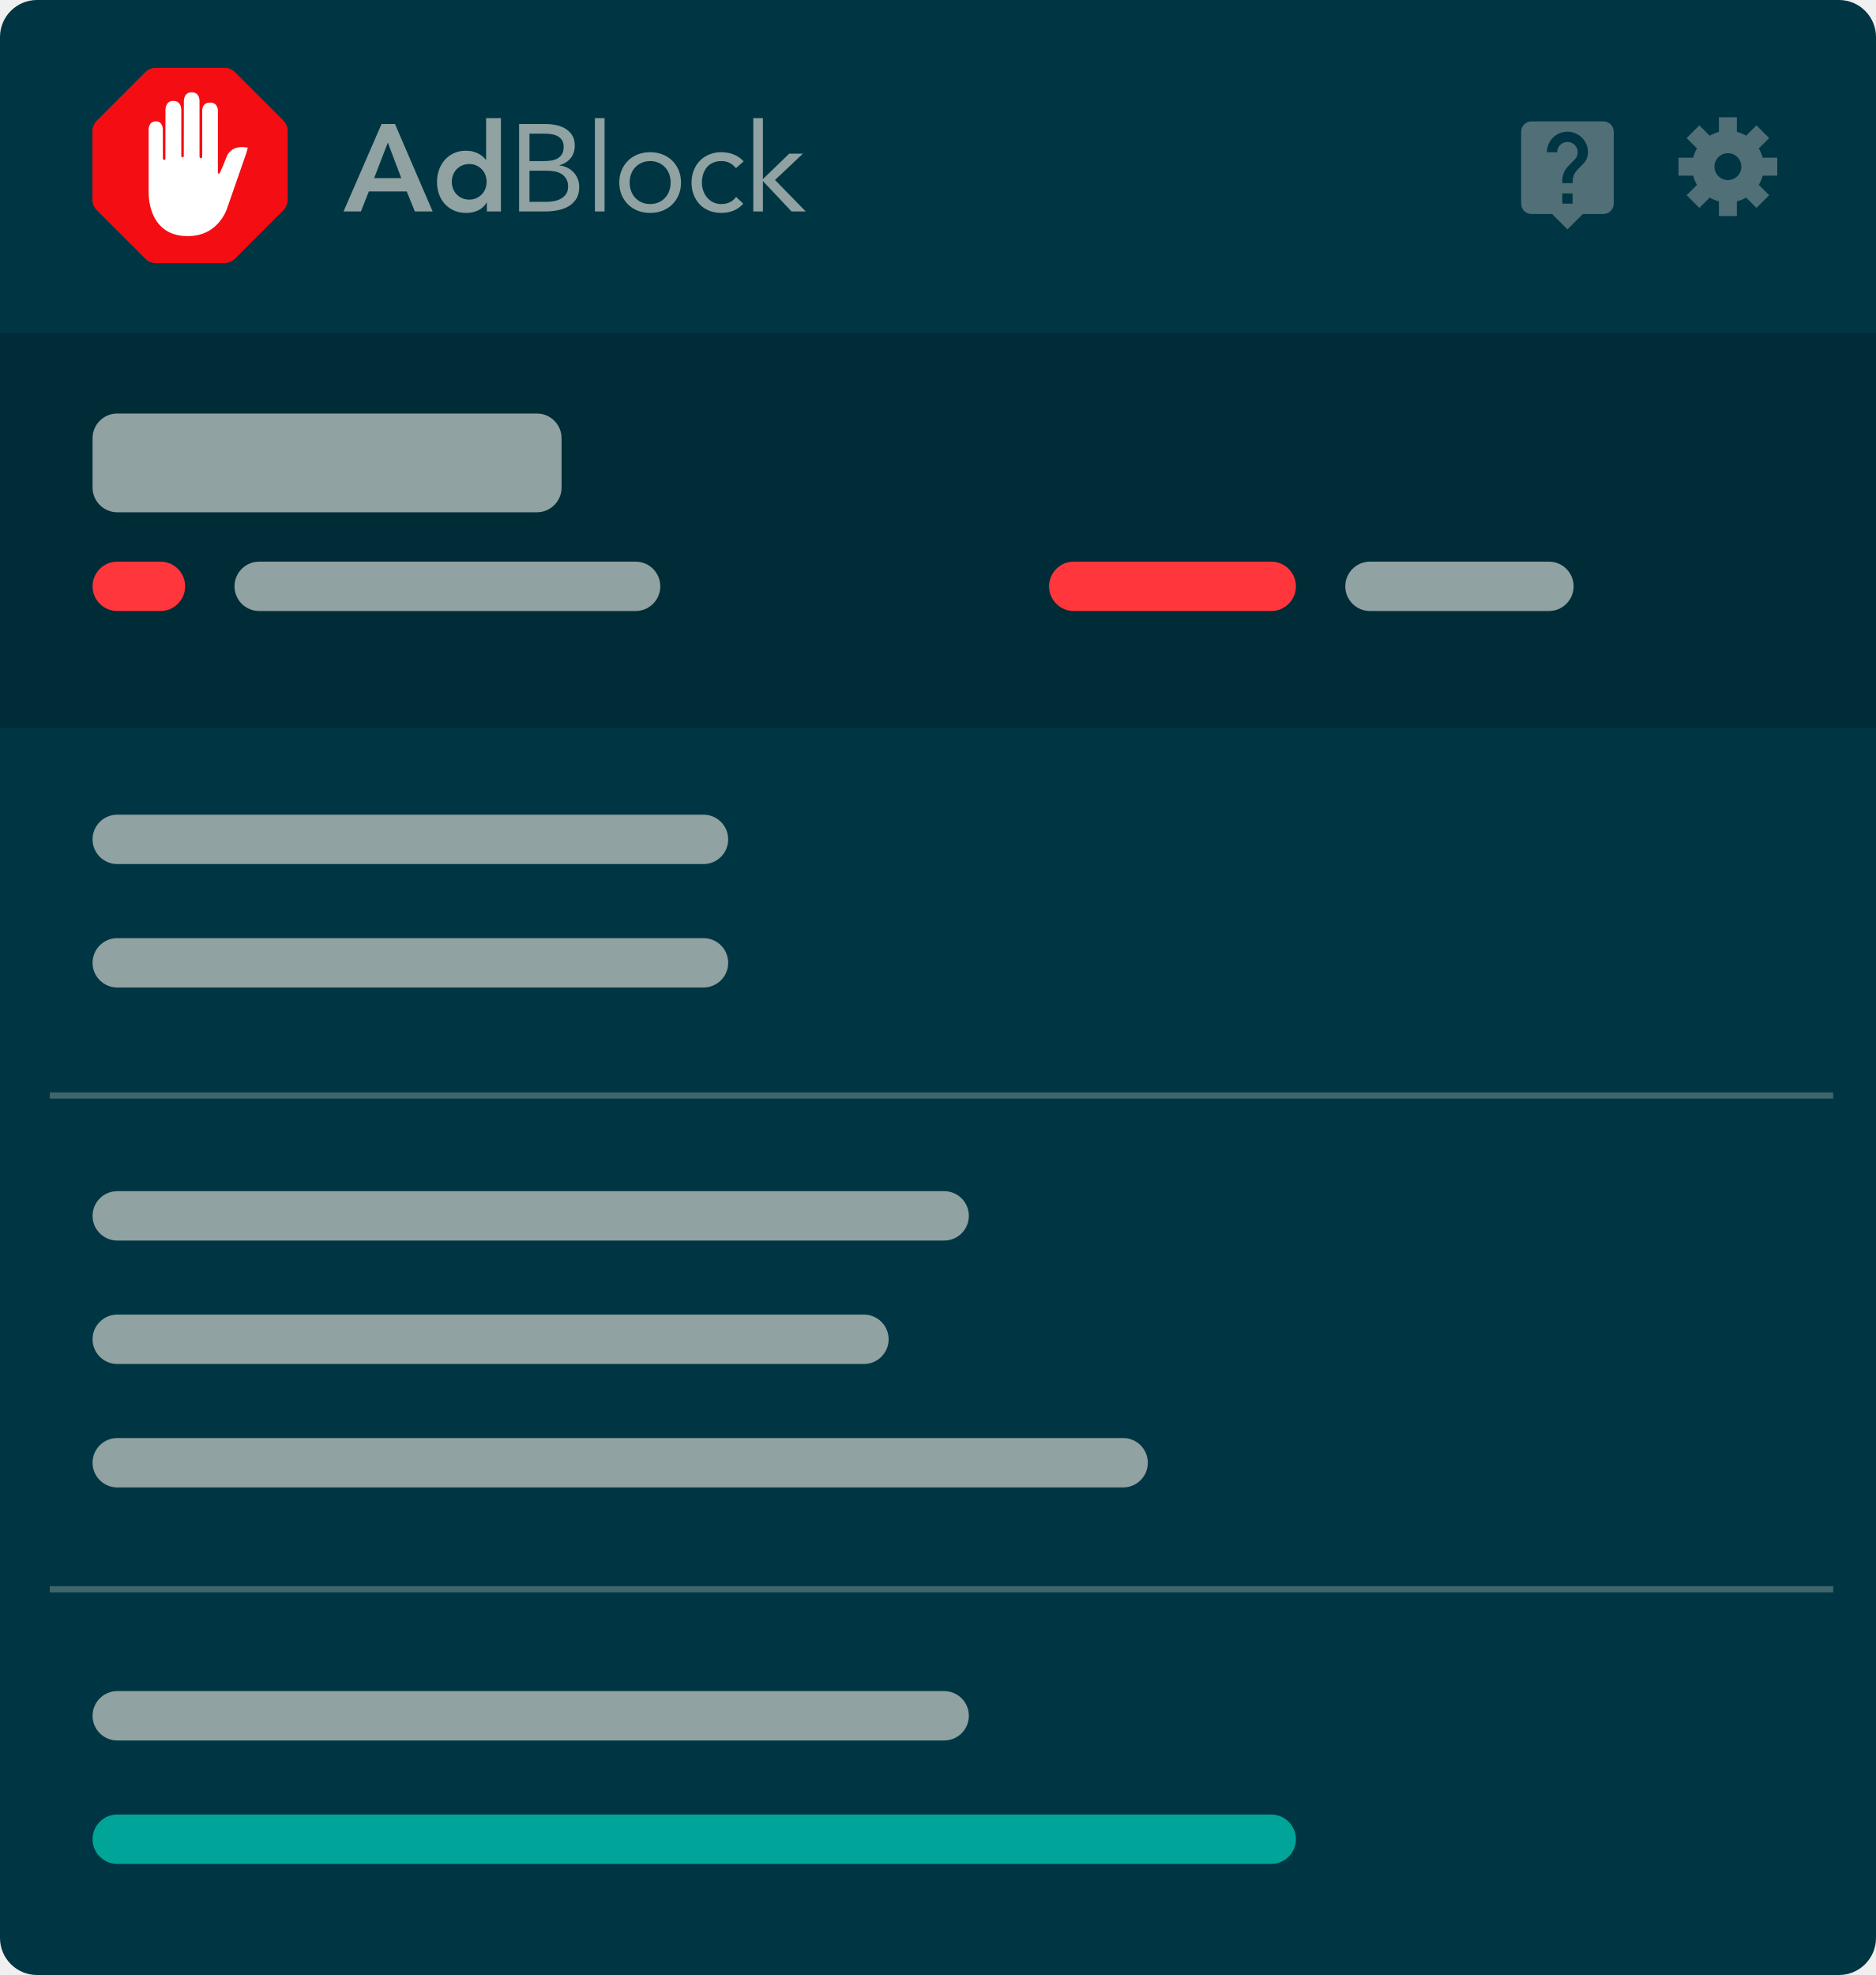
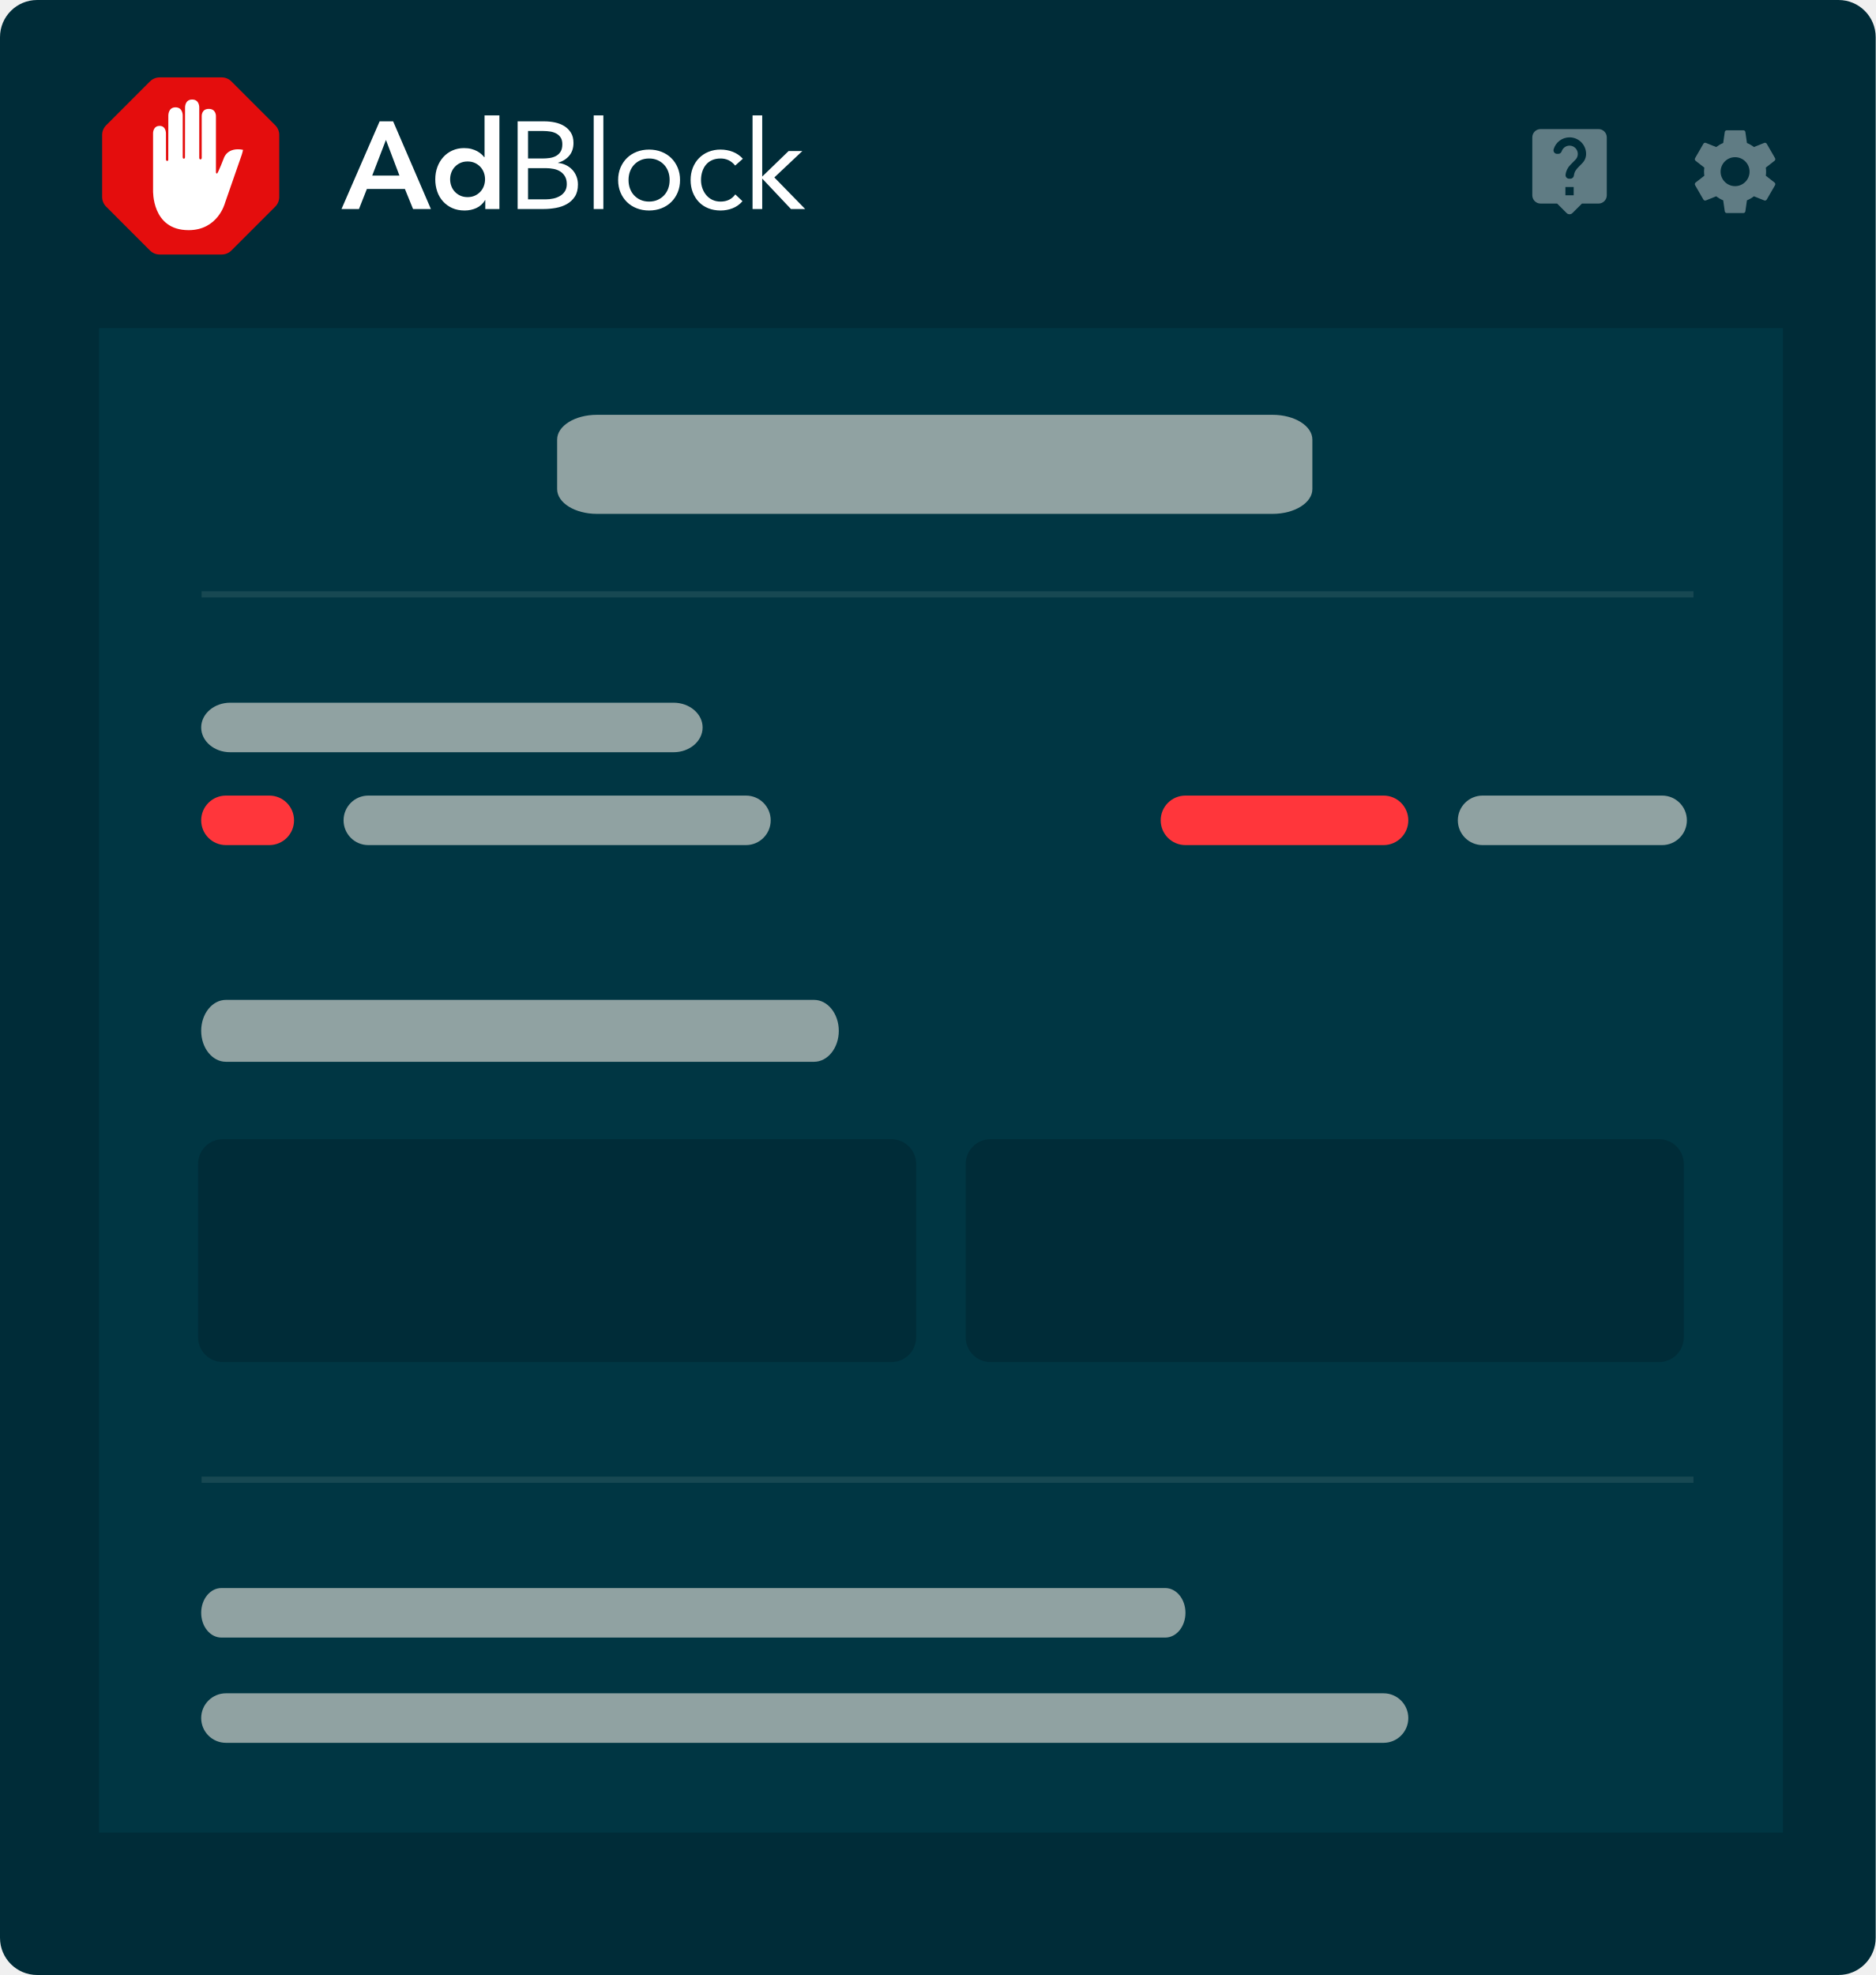
- <svg xmlns="http://www.w3.org/2000/svg" xmlns:xlink="http://www.w3.org/1999/xlink" width="304" height="320" viewBox="0 0 304 320">
-   <defs>
-     <rect id="a" width="304" height="320" rx="6" />
-   </defs>
-   <g fill="none" fill-rule="evenodd">
-     <mask id="b" fill="#fff">
-       <use xlink:href="#a" />
-     </mask>
-     <use fill="#003643" xlink:href="#a" />
-     <path fill="#002C38" d="M0 54h304v64H0z" mask="url(#b)" />
-     <g stroke="#7C9694" stroke-linecap="square" stroke-opacity=".5" mask="url(#b)">
-       <path d="M8.566 177.5h288M8.566 257.5h288" />
-     </g>
-     <g mask="url(#b)">
-       <path fill="#90A2A2" fill-rule="nonzero" d="M61.827 20.1h2.18l6.1 14.16h-2.88l-1.32-3.24h-6.14l-1.28 3.24h-2.82l6.16-14.16zm3.2 8.76l-2.18-5.76-2.22 5.76h4.4zm13.867 3.96h-.04a3.087 3.087 0 0 1-1.4 1.28c-.587.266-1.22.4-1.9.4-.747 0-1.41-.13-1.99-.39a4.459 4.459 0 0 1-1.49-1.07 4.575 4.575 0 0 1-.94-1.6 5.986 5.986 0 0 1-.32-1.98c0-.707.113-1.367.34-1.98a4.924 4.924 0 0 1 .95-1.6c.406-.454.896-.81 1.47-1.07.573-.26 1.2-.39 1.88-.39.453 0 .853.046 1.2.14.346.093.653.213.92.36.266.146.493.303.68.47.186.166.34.33.46.49h.06v-6.74h2.4v15.12h-2.28v-1.44zm-5.68-3.36c0 .373.063.733.19 1.08.126.346.313.653.56.92.246.266.543.48.89.64.346.16.74.24 1.18.24.44 0 .833-.08 1.18-.24a2.79 2.79 0 0 0 .89-.64 2.71 2.71 0 0 0 .56-.92c.126-.347.19-.707.19-1.08 0-.374-.064-.734-.19-1.08a2.71 2.71 0 0 0-.56-.92 2.79 2.79 0 0 0-.89-.64c-.347-.16-.74-.24-1.18-.24-.44 0-.834.08-1.18.24a2.79 2.79 0 0 0-.89.64 2.71 2.71 0 0 0-.56.92c-.127.346-.19.706-.19 1.08zM84.12 20.1h4.32c.587 0 1.16.06 1.72.18s1.06.316 1.5.59c.44.273.797.63 1.07 1.07.274.44.41.986.41 1.64 0 .826-.223 1.51-.67 2.05-.446.54-1.05.923-1.81 1.15v.04a3.563 3.563 0 0 1 2.29 1.1c.287.306.51.663.67 1.07.16.406.24.843.24 1.31 0 .786-.163 1.433-.49 1.94a3.65 3.65 0 0 1-1.28 1.21c-.526.3-1.12.51-1.78.63-.66.12-1.316.18-1.97.18h-4.22V20.1zm1.68 6h2.32c.4 0 .79-.027 1.17-.08.38-.054.724-.164 1.03-.33.307-.167.554-.4.74-.7.187-.3.28-.697.28-1.19 0-.44-.086-.797-.26-1.07a1.9 1.9 0 0 0-.69-.65 2.982 2.982 0 0 0-.98-.33 6.862 6.862 0 0 0-1.11-.09h-2.5v4.44zm0 6.6h2.84c.414 0 .824-.044 1.23-.13a3.627 3.627 0 0 0 1.1-.42 2.33 2.33 0 0 0 .79-.76c.2-.314.3-.697.3-1.15 0-.494-.096-.907-.29-1.24a2.303 2.303 0 0 0-.76-.8c-.313-.2-.673-.34-1.08-.42a6.46 6.46 0 0 0-1.25-.12H85.8v5.04zm10.607-13.56h1.56v15.12h-1.56V19.14zm3.947 10.44c0-.734.127-1.4.38-2 .253-.6.6-1.117 1.04-1.55.44-.434.967-.77 1.58-1.01.613-.24 1.28-.36 2-.36s1.387.12 2 .36 1.14.576 1.58 1.01c.44.433.787.95 1.04 1.55.253.6.38 1.266.38 2 0 .733-.127 1.4-.38 2-.253.6-.6 1.116-1.04 1.55-.44.433-.967.77-1.58 1.01-.613.24-1.28.36-2 .36s-1.387-.12-2-.36a4.621 4.621 0 0 1-1.58-1.01 4.731 4.731 0 0 1-1.04-1.55c-.253-.6-.38-1.267-.38-2zm1.68 0c0 .493.077.95.23 1.37.153.42.377.786.67 1.1.293.313.643.56 1.05.74.407.18.863.27 1.37.27.507 0 .963-.09 1.37-.27.407-.18.757-.427 1.05-.74.293-.314.517-.68.67-1.1.153-.42.23-.877.23-1.37 0-.494-.077-.95-.23-1.37a3.191 3.191 0 0 0-.67-1.1 3.189 3.189 0 0 0-1.05-.74 3.35 3.35 0 0 0-1.37-.27c-.507 0-.963.09-1.37.27-.407.18-.757.426-1.05.74-.293.313-.517.68-.67 1.1-.153.42-.23.876-.23 1.37zm17.227-2.34c-.333-.4-.693-.69-1.08-.87a2.996 2.996 0 0 0-1.28-.27c-.52 0-.98.09-1.38.27-.4.18-.73.43-.99.75s-.457.69-.59 1.11c-.133.42-.2.87-.2 1.35 0 .48.077.93.23 1.35.153.42.367.79.64 1.11.273.32.603.57.99.75.387.18.82.27 1.3.27 1.027 0 1.82-.387 2.38-1.16l1.16 1.1c-.453.52-.987.9-1.6 1.14-.613.24-1.26.36-1.94.36-.72 0-1.38-.12-1.98-.36-.6-.24-1.11-.58-1.53-1.02-.42-.44-.747-.96-.98-1.56-.233-.6-.35-1.26-.35-1.98 0-.707.117-1.36.35-1.96.233-.6.563-1.12.99-1.56a4.52 4.52 0 0 1 1.53-1.03 5.084 5.084 0 0 1 1.97-.37c.693 0 1.35.12 1.97.36a4.31 4.31 0 0 1 1.63 1.12l-1.24 1.1zm2.807-8.1h1.56v9.88l4.26-4.12h2.22l-4.52 4.26 4.98 5.1h-2.3l-4.64-4.92v4.92h-1.56V19.14z" />
-       <path fill="#F40D12" d="M23.54 11.716l-7.824 7.825A2.444 2.444 0 0 0 15 21.27v11.067c0 .648.258 1.27.716 1.728l7.824 7.825c.459.458 1.08.716 1.729.716h11.067c.648 0 1.27-.258 1.729-.716l7.824-7.825c.458-.458.716-1.08.716-1.728V21.27c0-.649-.258-1.27-.716-1.729l-7.824-7.825A2.444 2.444 0 0 0 36.336 11H25.269c-.648 0-1.27.258-1.729.716z" />
-       <path fill="#FFF" d="M30.426 38.26c5.236 0 6.478-4.803 6.478-4.803l3.005-8.635s.272-.896.222-.906c-2.799-.523-3.394 1.45-3.394 1.45s-1.075 2.793-1.242 2.793c-.167 0-.187-.207-.187-.207V17.916s.052-1.295-1.277-1.295c-1.33 0-1.262 1.297-1.262 1.297l.002 7.415s.018.298-.231.298c-.222 0-.21-.288-.21-.288V16.41s.083-1.46-1.262-1.46c-1.344 0-1.272 1.47-1.272 1.47l-.012 8.813s.017.271-.205.271c-.206 0-.199-.268-.199-.268v-7.39s.075-1.504-1.294-1.504c-1.345 0-1.273 1.532-1.273 1.532l-.012 7.802s.025.227-.187.227c-.224 0-.219-.227-.219-.227l-.01-4.718s.012-1.304-1.118-1.304c-1.202 0-1.18 1.304-1.18 1.304v10.183c.008-.002-.304 7.118 6.339 7.118z" />
-       <g>
-         <path fill="#F40D12" d="M23.54 11.716l-7.824 7.825A2.444 2.444 0 0 0 15 21.27v11.067c0 .648.258 1.27.716 1.728l7.824 7.825c.459.458 1.08.716 1.729.716h11.067c.648 0 1.27-.258 1.729-.716l7.824-7.825c.458-.458.716-1.08.716-1.728V21.27c0-.649-.258-1.27-.716-1.729l-7.824-7.825A2.444 2.444 0 0 0 36.336 11H25.269c-.648 0-1.27.258-1.729.716z" />
-         <path fill="#FFF" d="M30.426 38.26c5.236 0 6.478-4.803 6.478-4.803l3.005-8.635s.272-.896.222-.906c-2.799-.523-3.394 1.45-3.394 1.45s-1.075 2.793-1.242 2.793c-.167 0-.187-.207-.187-.207V17.916s.052-1.295-1.277-1.295c-1.33 0-1.262 1.297-1.262 1.297l.002 7.415s.018.298-.231.298c-.222 0-.21-.288-.21-.288V16.41s.083-1.46-1.262-1.46c-1.344 0-1.272 1.47-1.272 1.47l-.012 8.813s.017.271-.205.271c-.206 0-.199-.268-.199-.268v-7.39s.075-1.504-1.294-1.504c-1.345 0-1.273 1.532-1.273 1.532l-.012 7.802s.025.227-.187.227c-.224 0-.219-.227-.219-.227l-.01-4.718s.012-1.304-1.118-1.304c-1.202 0-1.18 1.304-1.18 1.304v10.183c.008-.002-.304 7.118 6.339 7.118z" />
-       </g>
-     </g>
-     <g fill="#516F77" mask="url(#b)">
-       <path d="M259.833 19.667h-11.666c-.925 0-1.667.75-1.667 1.666V33c0 .917.742 1.667 1.667 1.667h3.333l2.5 2.5 2.5-2.5h3.333c.917 0 1.667-.75 1.667-1.667V21.333c0-.916-.75-1.666-1.667-1.666zm-5 13.333h-1.666v-1.667h1.666V33zm1.725-6.458l-.75.766c-.6.609-.975 1.109-.975 2.359h-1.666v-.417c0-.917.375-1.75.975-2.358l1.033-1.05c.308-.3.492-.717.492-1.175 0-.917-.75-1.667-1.667-1.667s-1.667.75-1.667 1.667h-1.666a3.332 3.332 0 1 1 6.666 0c0 .733-.3 1.4-.775 1.875z" />
-       <path fill-rule="nonzero" d="M288 28.455v-2.91h-2.372a5.795 5.795 0 0 0-.62-1.496l1.677-1.677-2.057-2.057-1.677 1.677a5.795 5.795 0 0 0-1.496-.62V19h-2.91v2.372a5.795 5.795 0 0 0-1.496.62l-1.677-1.677-2.057 2.057 1.677 1.677a5.795 5.795 0 0 0-.62 1.496H272v2.91h2.372c.138.532.347 1.034.62 1.496l-1.677 1.677 2.057 2.057 1.677-1.677c.462.273.964.482 1.496.62V35h2.91v-2.372a5.795 5.795 0 0 0 1.496-.62l1.677 1.677 2.057-2.057-1.677-1.677c.273-.462.482-.964.62-1.496H288zm-8 .727a2.182 2.182 0 1 1 0-4.364 2.182 2.182 0 0 1 0 4.364z" />
-     </g>
-     <g mask="url(#b)">
-       <g transform="translate(15 67)">
-         <rect width="76" height="16" fill="#90A2A2" rx="4" />
-         <rect width="103" height="8" y="65" fill="#90A2A2" rx="4" />
-         <rect width="142" height="8" y="126" fill="#90A2A2" rx="4" />
-         <rect width="142" height="8" y="207" fill="#90A2A2" rx="4" />
-         <rect width="195" height="8" y="227" fill="#00A498" rx="4" />
-         <rect width="171" height="8" y="166" fill="#90A2A2" rx="4" />
-         <rect width="103" height="8" y="85" fill="#90A2A2" rx="4" />
-         <rect width="129" height="8" y="146" fill="#90A2A2" rx="4" />
-         <rect width="15" height="8" y="24" fill="#FF363B" rx="4" />
-         <rect width="40" height="8" x="155" y="24" fill="#FF363B" rx="4" />
-         <rect width="69" height="8" x="23" y="24" fill="#90A2A2" rx="4" />
-         <rect width="37" height="8" x="203" y="24" fill="#90A2A2" rx="4" />
-       </g>
-     </g>
-   </g>
+ <svg xmlns="http://www.w3.org/2000/svg" width="303" height="319" viewBox="0 0 303 319" fill="none">
+   <path d="M297 0H6C2.686 0 0 2.686 0 6V313C0 316.314 2.686 319 6 319H297C300.314 319 303 316.314 303 313V6C303 2.686 300.314 0 297 0Z" fill="#002C38" />
+   <path fill-rule="evenodd" clip-rule="evenodd" d="M16 53H288V296H16V53Z" fill="#003643" />
+   <path d="M33.066 96H273.066" stroke="#174852" stroke-linecap="square" />
+   <path d="M33.066 239H273.066" stroke="#174852" stroke-linecap="square" />
+   <path d="M61.327 19.6H63.507L69.607 33.76H66.727L65.407 30.52H59.267L57.987 33.76H55.167L61.327 19.6V19.6ZM64.527 28.36L62.347 22.6L60.127 28.36H64.527ZM78.394 32.32H78.354C78.033 32.883 77.543 33.331 76.954 33.6C76.367 33.866 75.734 34 75.054 34C74.307 34 73.644 33.87 73.064 33.61C72.499 33.361 71.991 32.996 71.574 32.54C71.155 32.077 70.835 31.532 70.634 30.94C70.417 30.303 70.308 29.633 70.314 28.96C70.314 28.253 70.427 27.593 70.654 26.98C70.866 26.391 71.189 25.848 71.604 25.38C72.01 24.926 72.5 24.57 73.074 24.31C73.647 24.05 74.274 23.92 74.954 23.92C75.407 23.92 75.807 23.966 76.154 24.06C76.5 24.153 76.807 24.273 77.074 24.42C77.34 24.566 77.567 24.723 77.754 24.89C77.94 25.056 78.094 25.22 78.214 25.38H78.274V18.64H80.674V33.76H78.394V32.32V32.32ZM72.714 28.96C72.714 29.333 72.777 29.693 72.904 30.04C73.03 30.386 73.217 30.693 73.464 30.96C73.71 31.226 74.007 31.44 74.354 31.6C74.7 31.76 75.094 31.84 75.534 31.84C75.974 31.84 76.367 31.76 76.714 31.6C77.05 31.448 77.353 31.23 77.604 30.96C77.85 30.694 78.041 30.381 78.164 30.04C78.29 29.693 78.354 29.333 78.354 28.96C78.354 28.586 78.29 28.226 78.164 27.88C78.041 27.539 77.85 27.226 77.604 26.96C77.353 26.69 77.05 26.473 76.714 26.32C76.367 26.16 75.974 26.08 75.534 26.08C75.094 26.08 74.7 26.16 74.354 26.32C74.018 26.473 73.715 26.69 73.464 26.96C73.218 27.226 73.027 27.539 72.904 27.88C72.777 28.226 72.714 28.586 72.714 28.96ZM83.62 19.6H87.94C88.527 19.6 89.1 19.66 89.66 19.78C90.22 19.9 90.72 20.096 91.16 20.37C91.6 20.643 91.957 21 92.23 21.44C92.504 21.88 92.64 22.426 92.64 23.08C92.64 23.906 92.417 24.59 91.97 25.13C91.524 25.67 90.92 26.053 90.16 26.28V26.32C91.033 26.393 91.848 26.785 92.45 27.42C92.737 27.726 92.96 28.083 93.12 28.49C93.28 28.896 93.36 29.333 93.36 29.8C93.36 30.586 93.197 31.233 92.87 31.74C92.549 32.242 92.109 32.657 91.59 32.95C91.064 33.25 90.47 33.46 89.81 33.58C89.15 33.7 88.494 33.76 87.84 33.76H83.62V19.6V19.6ZM85.3 25.6H87.62C88.02 25.6 88.41 25.573 88.79 25.52C89.17 25.466 89.514 25.356 89.82 25.19C90.127 25.023 90.374 24.79 90.56 24.49C90.747 24.19 90.84 23.793 90.84 23.3C90.84 22.86 90.754 22.503 90.58 22.23C90.409 21.959 90.171 21.735 89.89 21.58C89.585 21.414 89.253 21.302 88.91 21.25C88.543 21.19 88.172 21.16 87.8 21.16H85.3V25.6V25.6ZM85.3 32.2H88.14C88.554 32.2 88.964 32.156 89.37 32.07C89.757 31.991 90.129 31.849 90.47 31.65C90.79 31.463 91.061 31.203 91.26 30.89C91.46 30.576 91.56 30.193 91.56 29.74C91.56 29.246 91.464 28.833 91.27 28.5C91.085 28.176 90.824 27.901 90.51 27.7C90.197 27.5 89.837 27.36 89.43 27.28C89.018 27.2 88.6 27.159 88.18 27.16H85.3V32.2V32.2ZM95.907 18.64H97.467V33.76H95.907V18.64ZM99.854 29.08C99.854 28.346 99.981 27.68 100.234 27.08C100.487 26.48 100.834 25.963 101.274 25.53C101.714 25.096 102.241 24.76 102.854 24.52C103.467 24.28 104.134 24.16 104.854 24.16C105.574 24.16 106.241 24.28 106.854 24.52C107.467 24.76 107.994 25.096 108.434 25.53C108.874 25.963 109.221 26.48 109.474 27.08C109.727 27.68 109.854 28.346 109.854 29.08C109.854 29.813 109.727 30.48 109.474 31.08C109.221 31.68 108.874 32.196 108.434 32.63C107.994 33.063 107.467 33.4 106.854 33.64C106.241 33.88 105.574 34 104.854 34C104.134 34 103.467 33.88 102.854 33.64C102.264 33.415 101.726 33.071 101.274 32.63C100.828 32.188 100.474 31.661 100.234 31.08C99.981 30.48 99.854 29.813 99.854 29.08V29.08ZM101.534 29.08C101.534 29.573 101.611 30.03 101.764 30.45C101.917 30.87 102.141 31.236 102.434 31.55C102.727 31.863 103.077 32.11 103.484 32.29C103.891 32.47 104.347 32.56 104.854 32.56C105.361 32.56 105.817 32.47 106.224 32.29C106.631 32.11 106.981 31.863 107.274 31.55C107.567 31.236 107.791 30.87 107.944 30.45C108.097 30.03 108.174 29.573 108.174 29.08C108.174 28.586 108.097 28.13 107.944 27.71C107.798 27.302 107.57 26.927 107.274 26.61C106.978 26.295 106.621 26.043 106.224 25.87C105.791 25.685 105.325 25.593 104.854 25.6C104.347 25.6 103.891 25.69 103.484 25.87C103.077 26.05 102.727 26.296 102.434 26.61C102.141 26.923 101.917 27.29 101.764 27.71C101.611 28.13 101.534 28.586 101.534 29.08V29.08ZM118.761 26.74C118.428 26.34 118.068 26.05 117.681 25.87C117.279 25.687 116.842 25.595 116.401 25.6C115.881 25.6 115.421 25.69 115.021 25.87C114.621 26.05 114.291 26.3 114.031 26.62C113.771 26.94 113.574 27.31 113.441 27.73C113.308 28.15 113.241 28.6 113.241 29.08C113.241 29.56 113.318 30.01 113.471 30.43C113.624 30.85 113.838 31.22 114.111 31.54C114.384 31.86 114.714 32.11 115.101 32.29C115.488 32.47 115.921 32.56 116.401 32.56C117.428 32.56 118.221 32.173 118.781 31.4L119.941 32.5C119.488 33.02 118.954 33.4 118.341 33.64C117.728 33.88 117.081 34 116.401 34C115.681 34 115.021 33.88 114.421 33.64C113.821 33.4 113.311 33.06 112.891 32.62C112.471 32.18 112.144 31.66 111.911 31.06C111.678 30.46 111.561 29.8 111.561 29.08C111.561 28.373 111.678 27.72 111.911 27.12C112.144 26.52 112.474 26 112.901 25.56C113.335 25.115 113.856 24.765 114.431 24.53C115.057 24.277 115.726 24.151 116.401 24.16C117.094 24.16 117.751 24.28 118.371 24.52C118.994 24.762 119.552 25.145 120.001 25.64L118.761 26.74V26.74ZM121.568 18.64H123.128V28.52L127.388 24.4H129.608L125.088 28.66L130.068 33.76H127.768L123.128 28.84V33.76H121.568V18.64Z" fill="white" />
+   <path fill-rule="evenodd" clip-rule="evenodd" d="M24.23 13.148L17.148 20.231C16.943 20.437 16.779 20.681 16.668 20.949C16.557 21.218 16.5 21.506 16.5 21.797V31.814C16.5 32.401 16.733 32.964 17.148 33.379L24.23 40.462C24.646 40.877 25.208 41.11 25.796 41.11H35.813C36.4 41.11 36.963 40.877 37.379 40.462L44.461 33.379C44.876 32.964 45.109 32.401 45.109 31.814V21.797C45.109 21.209 44.876 20.647 44.461 20.231L37.379 13.148C37.173 12.943 36.929 12.78 36.661 12.668C36.392 12.557 36.104 12.5 35.813 12.5H25.796C25.209 12.5 24.646 12.733 24.23 13.148Z" fill="#E40D0D" />
+   <path fill-rule="evenodd" clip-rule="evenodd" d="M30.464 37.176C35.203 37.176 36.328 32.828 36.328 32.828L39.048 25.012C39.048 25.012 39.294 24.201 39.249 24.192C36.715 23.718 36.177 25.504 36.177 25.504C36.177 25.504 35.203 28.033 35.052 28.033C34.901 28.033 34.883 27.845 34.883 27.845V18.761C34.883 18.761 34.93 17.588 33.727 17.588C32.523 17.588 32.585 18.762 32.585 18.762L32.587 25.474C32.587 25.474 32.603 25.744 32.377 25.744C32.176 25.744 32.187 25.483 32.187 25.483V17.397C32.187 17.397 32.263 16.076 31.045 16.076C29.828 16.076 29.893 17.406 29.893 17.406L29.883 25.384C29.883 25.384 29.898 25.629 29.697 25.629C29.511 25.629 29.517 25.387 29.517 25.387V18.697C29.517 18.697 29.585 17.336 28.346 17.336C27.128 17.336 27.193 18.723 27.193 18.723L27.182 25.785C27.182 25.785 27.205 25.99 27.013 25.99C26.81 25.99 26.815 25.785 26.815 25.785L26.806 21.514C26.806 21.514 26.817 20.334 25.794 20.334C24.706 20.334 24.726 21.514 24.726 21.514V30.732C24.733 30.73 24.451 37.175 30.464 37.175V37.176Z" fill="white" />
+   <path d="M205.579 67H96.421C92.875 67 90 68.791 90 71V79C90 81.209 92.875 83 96.421 83H205.579C209.125 83 212 81.209 212 79V71C212 68.791 209.125 67 205.579 67Z" fill="#90A2A2" />
+   <path d="M131.5 161.5H36.5C34.291 161.5 32.5 163.739 32.5 166.5C32.5 169.261 34.291 171.5 36.5 171.5H131.5C133.709 171.5 135.5 169.261 135.5 166.5C135.5 163.739 133.709 161.5 131.5 161.5Z" fill="#90A2A2" />
+   <path d="M188.238 256.5H35.761C33.96 256.5 32.5 258.291 32.5 260.5C32.5 262.709 33.96 264.5 35.761 264.5H188.238C190.04 264.5 191.5 262.709 191.5 260.5C191.5 258.291 190.04 256.5 188.238 256.5Z" fill="#90A2A2" />
+   <path d="M223.5 273.5H36.5C34.291 273.5 32.5 275.291 32.5 277.5C32.5 279.709 34.291 281.5 36.5 281.5H223.5C225.709 281.5 227.5 279.709 227.5 277.5C227.5 275.291 225.709 273.5 223.5 273.5Z" fill="#90A2A2" />
+   <path d="M43.5 128.5H36.5C34.291 128.5 32.5 130.291 32.5 132.5C32.5 134.709 34.291 136.5 36.5 136.5H43.5C45.709 136.5 47.5 134.709 47.5 132.5C47.5 130.291 45.709 128.5 43.5 128.5Z" fill="#FF363B" />
+   <path d="M223.5 128.5H191.5C189.291 128.5 187.5 130.291 187.5 132.5C187.5 134.709 189.291 136.5 191.5 136.5H223.5C225.709 136.5 227.5 134.709 227.5 132.5C227.5 130.291 225.709 128.5 223.5 128.5Z" fill="#FF363B" />
+   <path d="M120.5 128.5H59.5C57.291 128.5 55.5 130.291 55.5 132.5C55.5 134.709 57.291 136.5 59.5 136.5H120.5C122.709 136.5 124.5 134.709 124.5 132.5C124.5 130.291 122.709 128.5 120.5 128.5Z" fill="#90A2A2" />
+   <path d="M108.804 113.5H37.196C34.602 113.5 32.5 115.291 32.5 117.5C32.5 119.709 34.602 121.5 37.196 121.5H108.804C111.398 121.5 113.5 119.709 113.5 117.5C113.5 115.291 111.398 113.5 108.804 113.5Z" fill="#90A2A2" />
+   <path d="M268.5 128.5H239.5C237.291 128.5 235.5 130.291 235.5 132.5C235.5 134.709 237.291 136.5 239.5 136.5H268.5C270.709 136.5 272.5 134.709 272.5 132.5C272.5 130.291 270.709 128.5 268.5 128.5Z" fill="#90A2A2" />
+   <path d="M32 188C32 185.791 33.791 184 36 184H144C146.209 184 148 185.791 148 188V216C148 218.209 146.209 220 144 220H36C33.791 220 32 218.209 32 216V188Z" fill="#002C38" />
+   <path d="M156 188C156 185.791 157.791 184 160 184H268C270.209 184 272 185.791 272 188V216C272 218.209 270.209 220 268 220H160C157.791 220 156 218.209 156 216V188Z" fill="#002C38" />
+   <path fill-rule="evenodd" clip-rule="evenodd" d="M285.297 27.727C285.297 27.954 285.277 28.168 285.251 28.382L286.661 29.485C286.788 29.585 286.822 29.766 286.741 29.913L285.404 32.226C285.324 32.373 285.15 32.433 284.997 32.373L283.332 31.704C282.985 31.965 282.61 32.193 282.203 32.36L281.949 34.131C281.928 34.291 281.788 34.412 281.621 34.412H278.947C278.78 34.412 278.64 34.291 278.62 34.131L278.366 32.36C277.958 32.193 277.584 31.972 277.236 31.704L275.572 32.373C275.424 32.426 275.244 32.373 275.164 32.226L273.827 29.913C273.747 29.766 273.78 29.585 273.907 29.485L275.318 28.382C275.291 28.168 275.271 27.948 275.271 27.727C275.271 27.507 275.291 27.286 275.318 27.072L273.907 25.969C273.78 25.869 273.74 25.688 273.827 25.541L275.164 23.229C275.244 23.081 275.418 23.021 275.572 23.081L277.236 23.75C277.584 23.489 277.958 23.262 278.366 23.095L278.62 21.323C278.64 21.163 278.78 21.043 278.947 21.043H281.621C281.788 21.043 281.928 21.163 281.949 21.323L282.203 23.095C282.61 23.262 282.985 23.483 283.332 23.75L284.997 23.081C285.144 23.028 285.324 23.081 285.404 23.229L286.741 25.541C286.822 25.688 286.788 25.869 286.661 25.969L285.251 27.072C285.277 27.286 285.297 27.5 285.297 27.727ZM277.945 27.727C277.945 29.017 278.994 30.067 280.284 30.067C281.574 30.067 282.624 29.017 282.624 27.727C282.624 26.437 281.574 25.388 280.284 25.388C278.994 25.388 277.945 26.437 277.945 27.727Z" fill="#607C84" />
+   <path fill-rule="evenodd" clip-rule="evenodd" d="M258.224 20.848H248.866C248.124 20.848 247.529 21.45 247.529 22.185V31.543C247.529 32.279 248.13 32.88 248.866 32.88H251.54L253.07 34.411C253.331 34.672 253.752 34.672 254.013 34.411L255.55 32.88H258.224C258.959 32.88 259.561 32.279 259.561 31.543V22.185C259.561 21.45 258.959 20.848 258.224 20.848ZM254.213 30.206V31.543H252.876V30.206H254.213ZM254.995 26.978L255.597 26.363C255.978 25.982 256.219 25.447 256.219 24.859C256.219 23.382 255.022 22.185 253.545 22.185C252.328 22.185 251.306 22.994 250.978 24.104C250.871 24.478 251.138 24.852 251.526 24.852H251.727C251.987 24.852 252.195 24.672 252.281 24.424C252.462 23.903 252.963 23.522 253.545 23.522C254.28 23.522 254.882 24.123 254.882 24.859C254.882 25.227 254.735 25.561 254.494 25.801L253.665 26.644C253.257 27.058 252.977 27.599 252.903 28.208C252.856 28.555 253.124 28.863 253.471 28.863H253.679C253.973 28.863 254.207 28.642 254.247 28.355C254.334 27.713 254.608 27.372 254.995 26.978Z" fill="#607C84" />
</svg>
